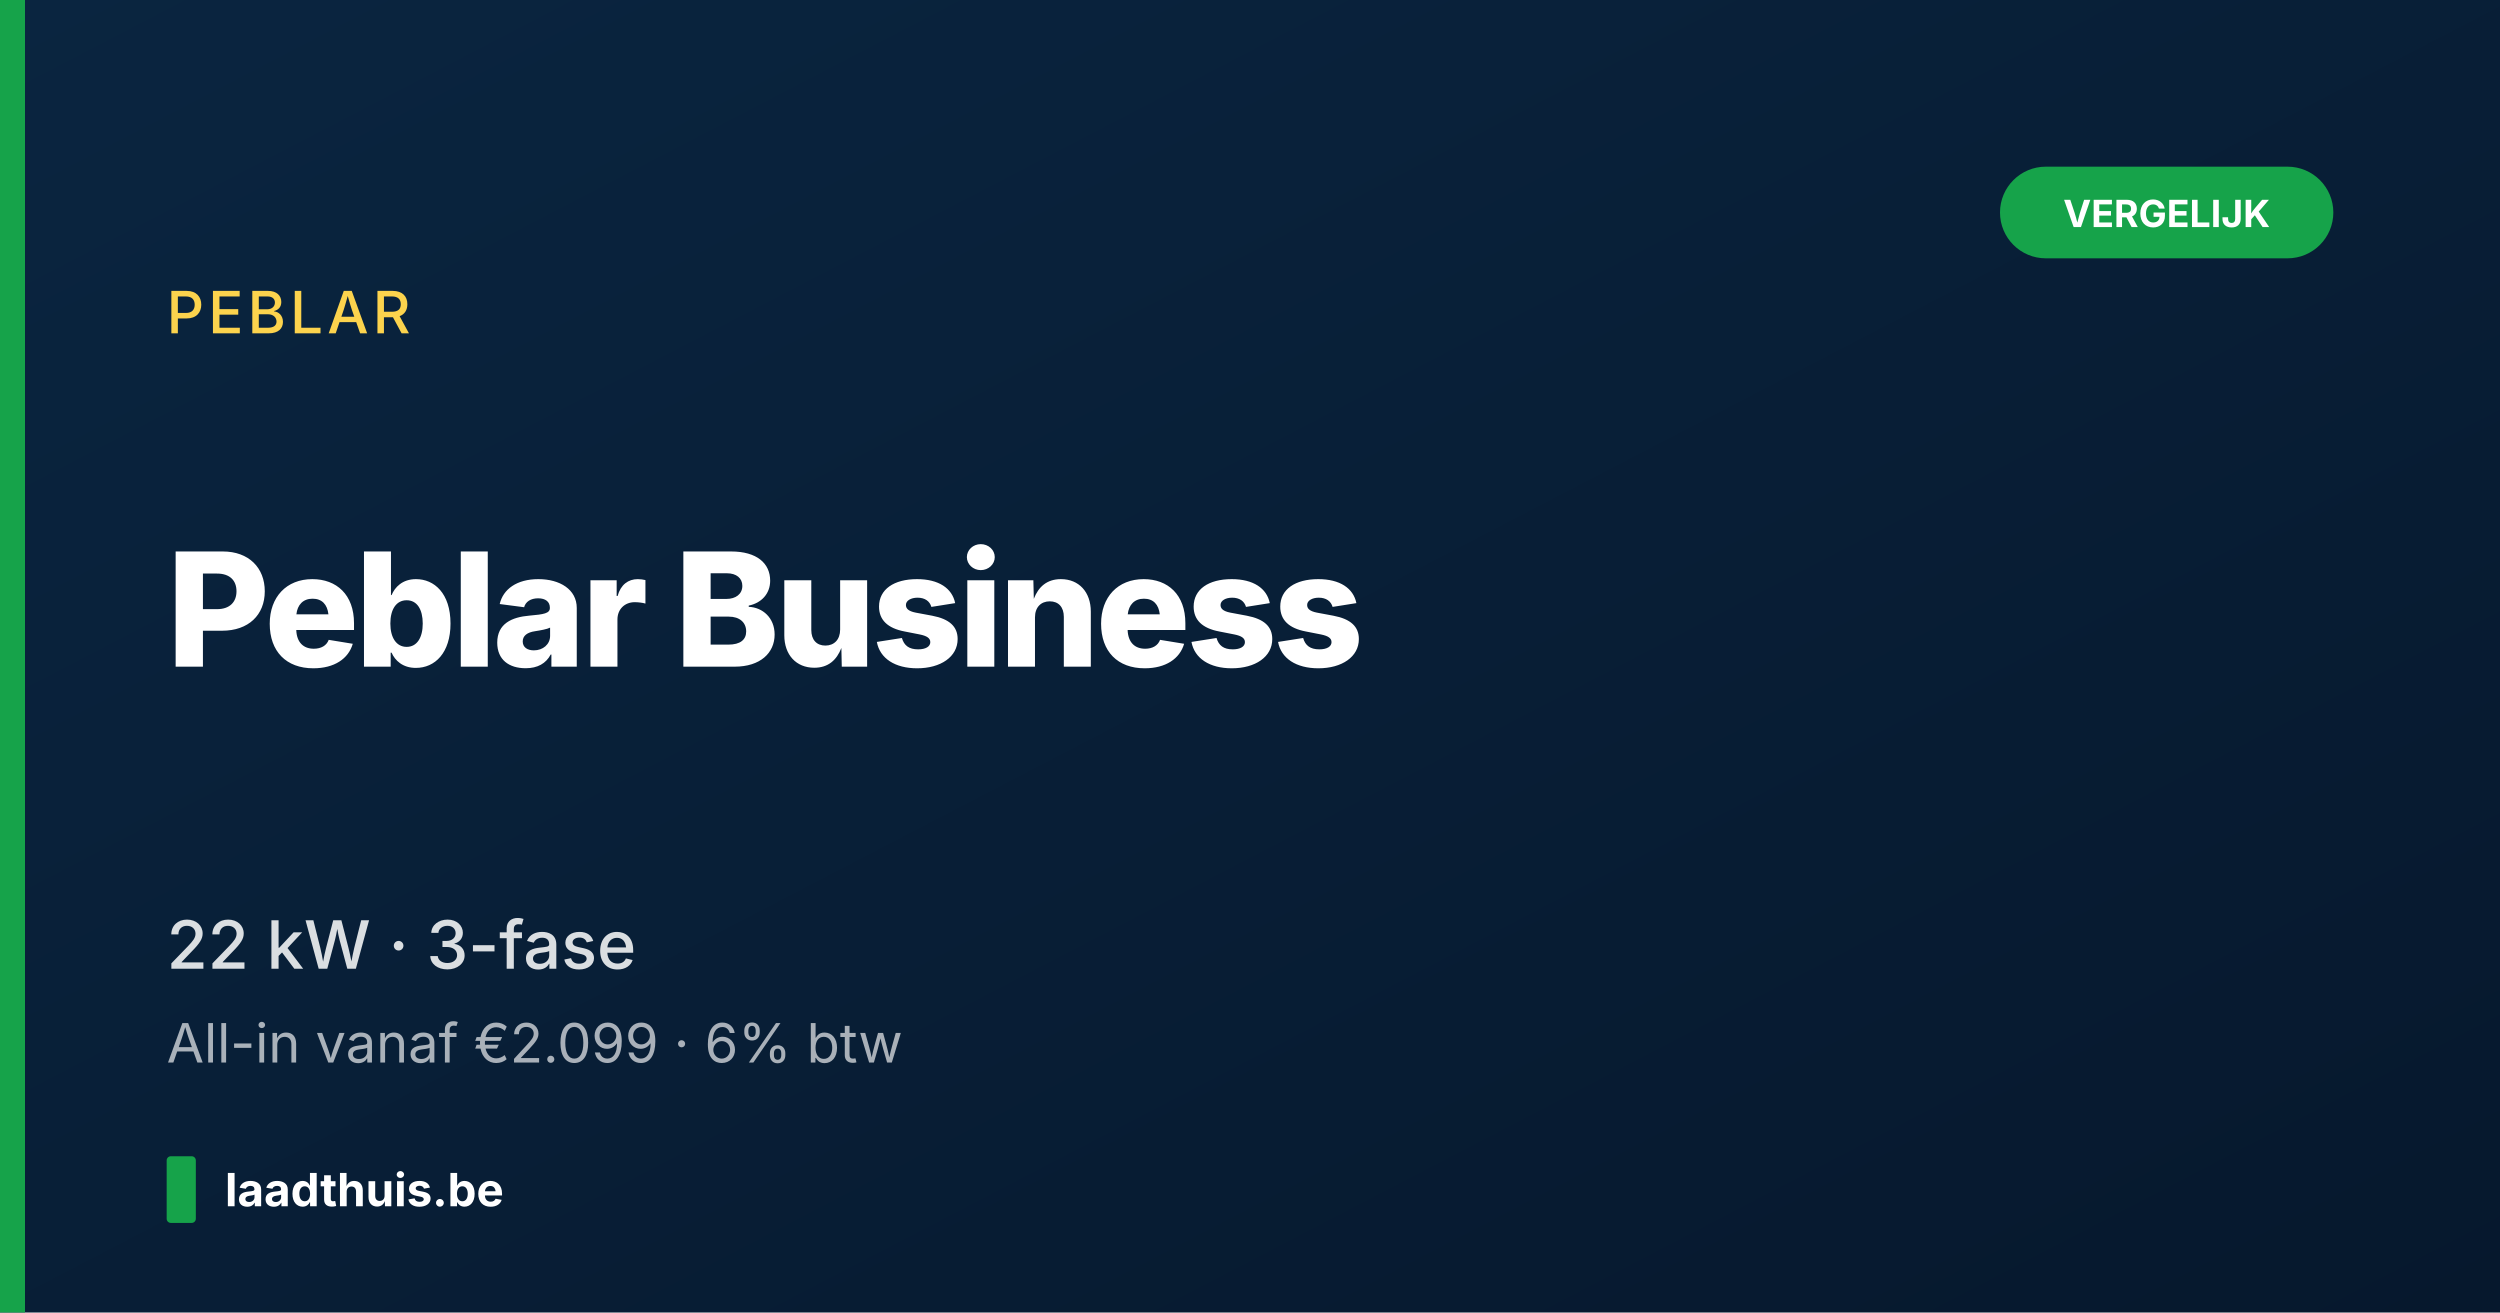
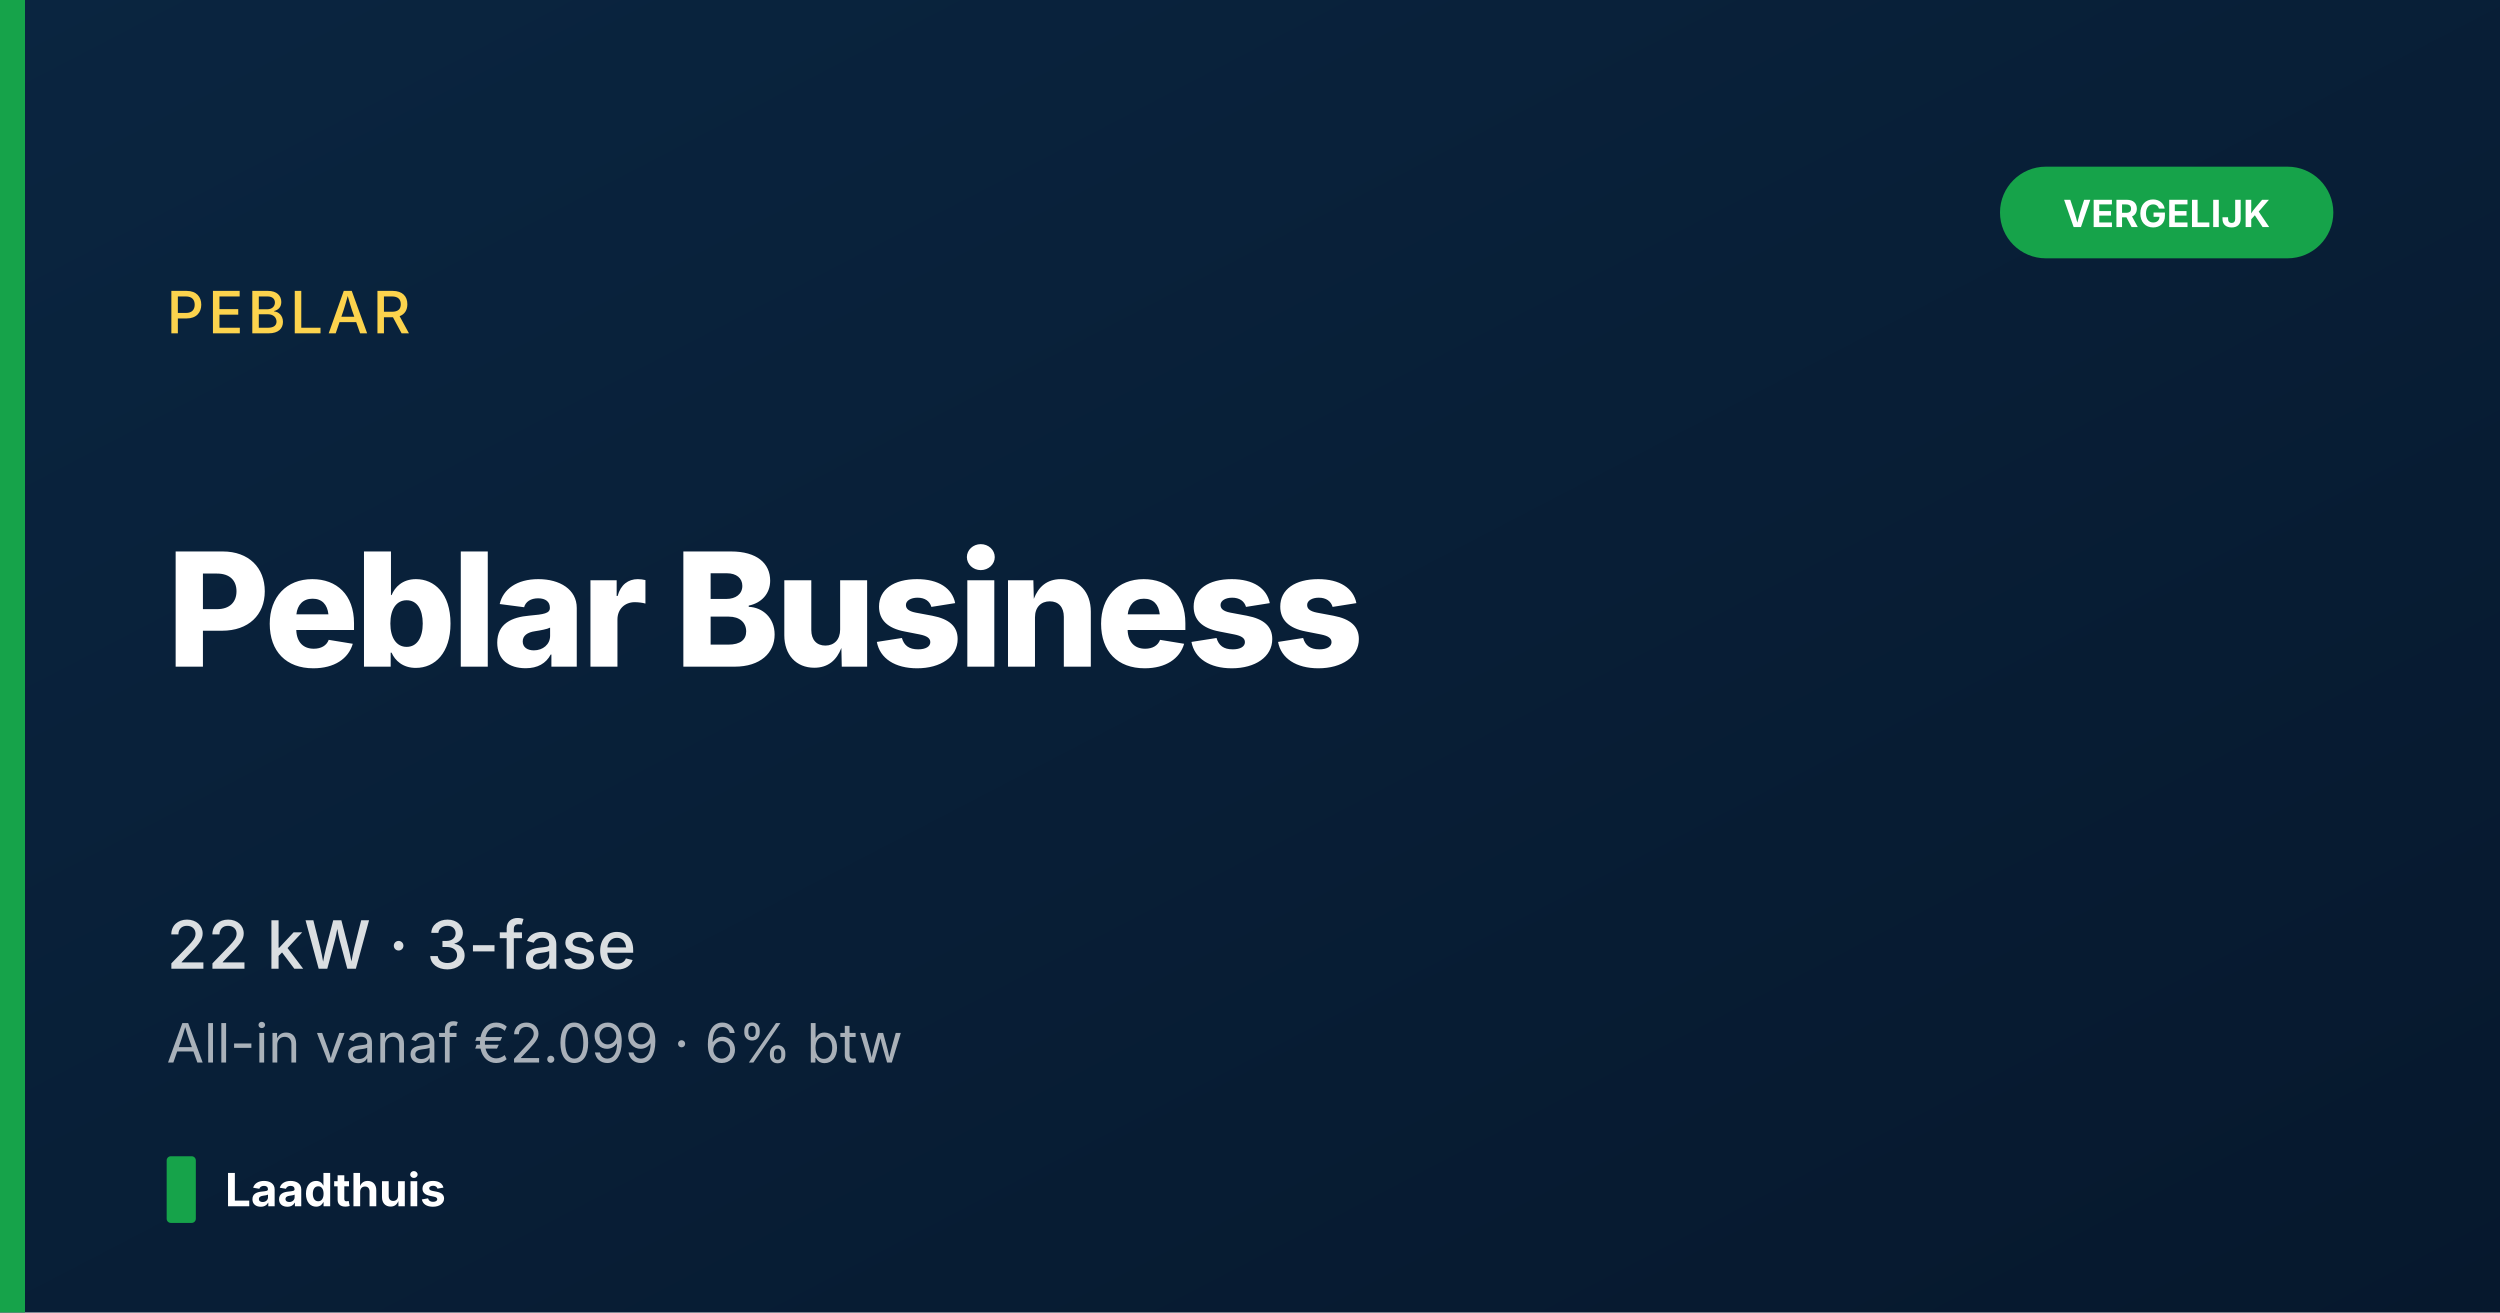
<svg xmlns="http://www.w3.org/2000/svg" width="1200" height="630" viewBox="0 0 1200 630">
  <defs>
    <linearGradient id="bg" x1="0" y1="0" x2="1" y2="1">
      <stop offset="0%" stop-color="#0A2540" />
      <stop offset="100%" stop-color="#06182d" />
    </linearGradient>
  </defs>
  <rect width="1200" height="630" fill="url(#bg)" />
  <rect x="0" y="0" width="12" height="630" fill="#16A34A" />
  <g font-family="Inter, system-ui, -apple-system, sans-serif" fill="white">
    <text x="80" y="160" font-size="28" font-weight="500" fill="#FCD34D" letter-spacing="2">PEBLAR</text>
    <text x="80" y="320" font-size="76" font-weight="800" letter-spacing="-2">
      <tspan x="80" dy="0">Peblar Business</tspan>
    </text>
    <text x="80" y="465" font-size="32" font-weight="500" opacity="0.85">22 kW · 3-fase</text>
    <text x="80" y="510" font-size="26" font-weight="400" opacity="0.65">All-in vanaf €2.099 · 6% btw</text>
  </g>
  <g transform="translate(80 555)">
    <rect width="14" height="32" rx="2" fill="#16A34A" />
-     <text x="28" y="24" font-family="Inter, system-ui, -apple-system, sans-serif" font-size="22" font-weight="700" fill="white">laadthuis.be</text>
+     <text x="28" y="24" font-family="Inter, system-ui, -apple-system, sans-serif" font-size="22" font-weight="700" fill="white">Laadthuis</text>
  </g>
  <g transform="translate(960 80)">
    <rect width="160" height="44" rx="22" fill="#16A34A" />
    <text x="80" y="29" text-anchor="middle" font-family="Inter, system-ui, -apple-system, sans-serif" font-size="18" font-weight="700" fill="white">VERGELIJK</text>
  </g>
</svg>
